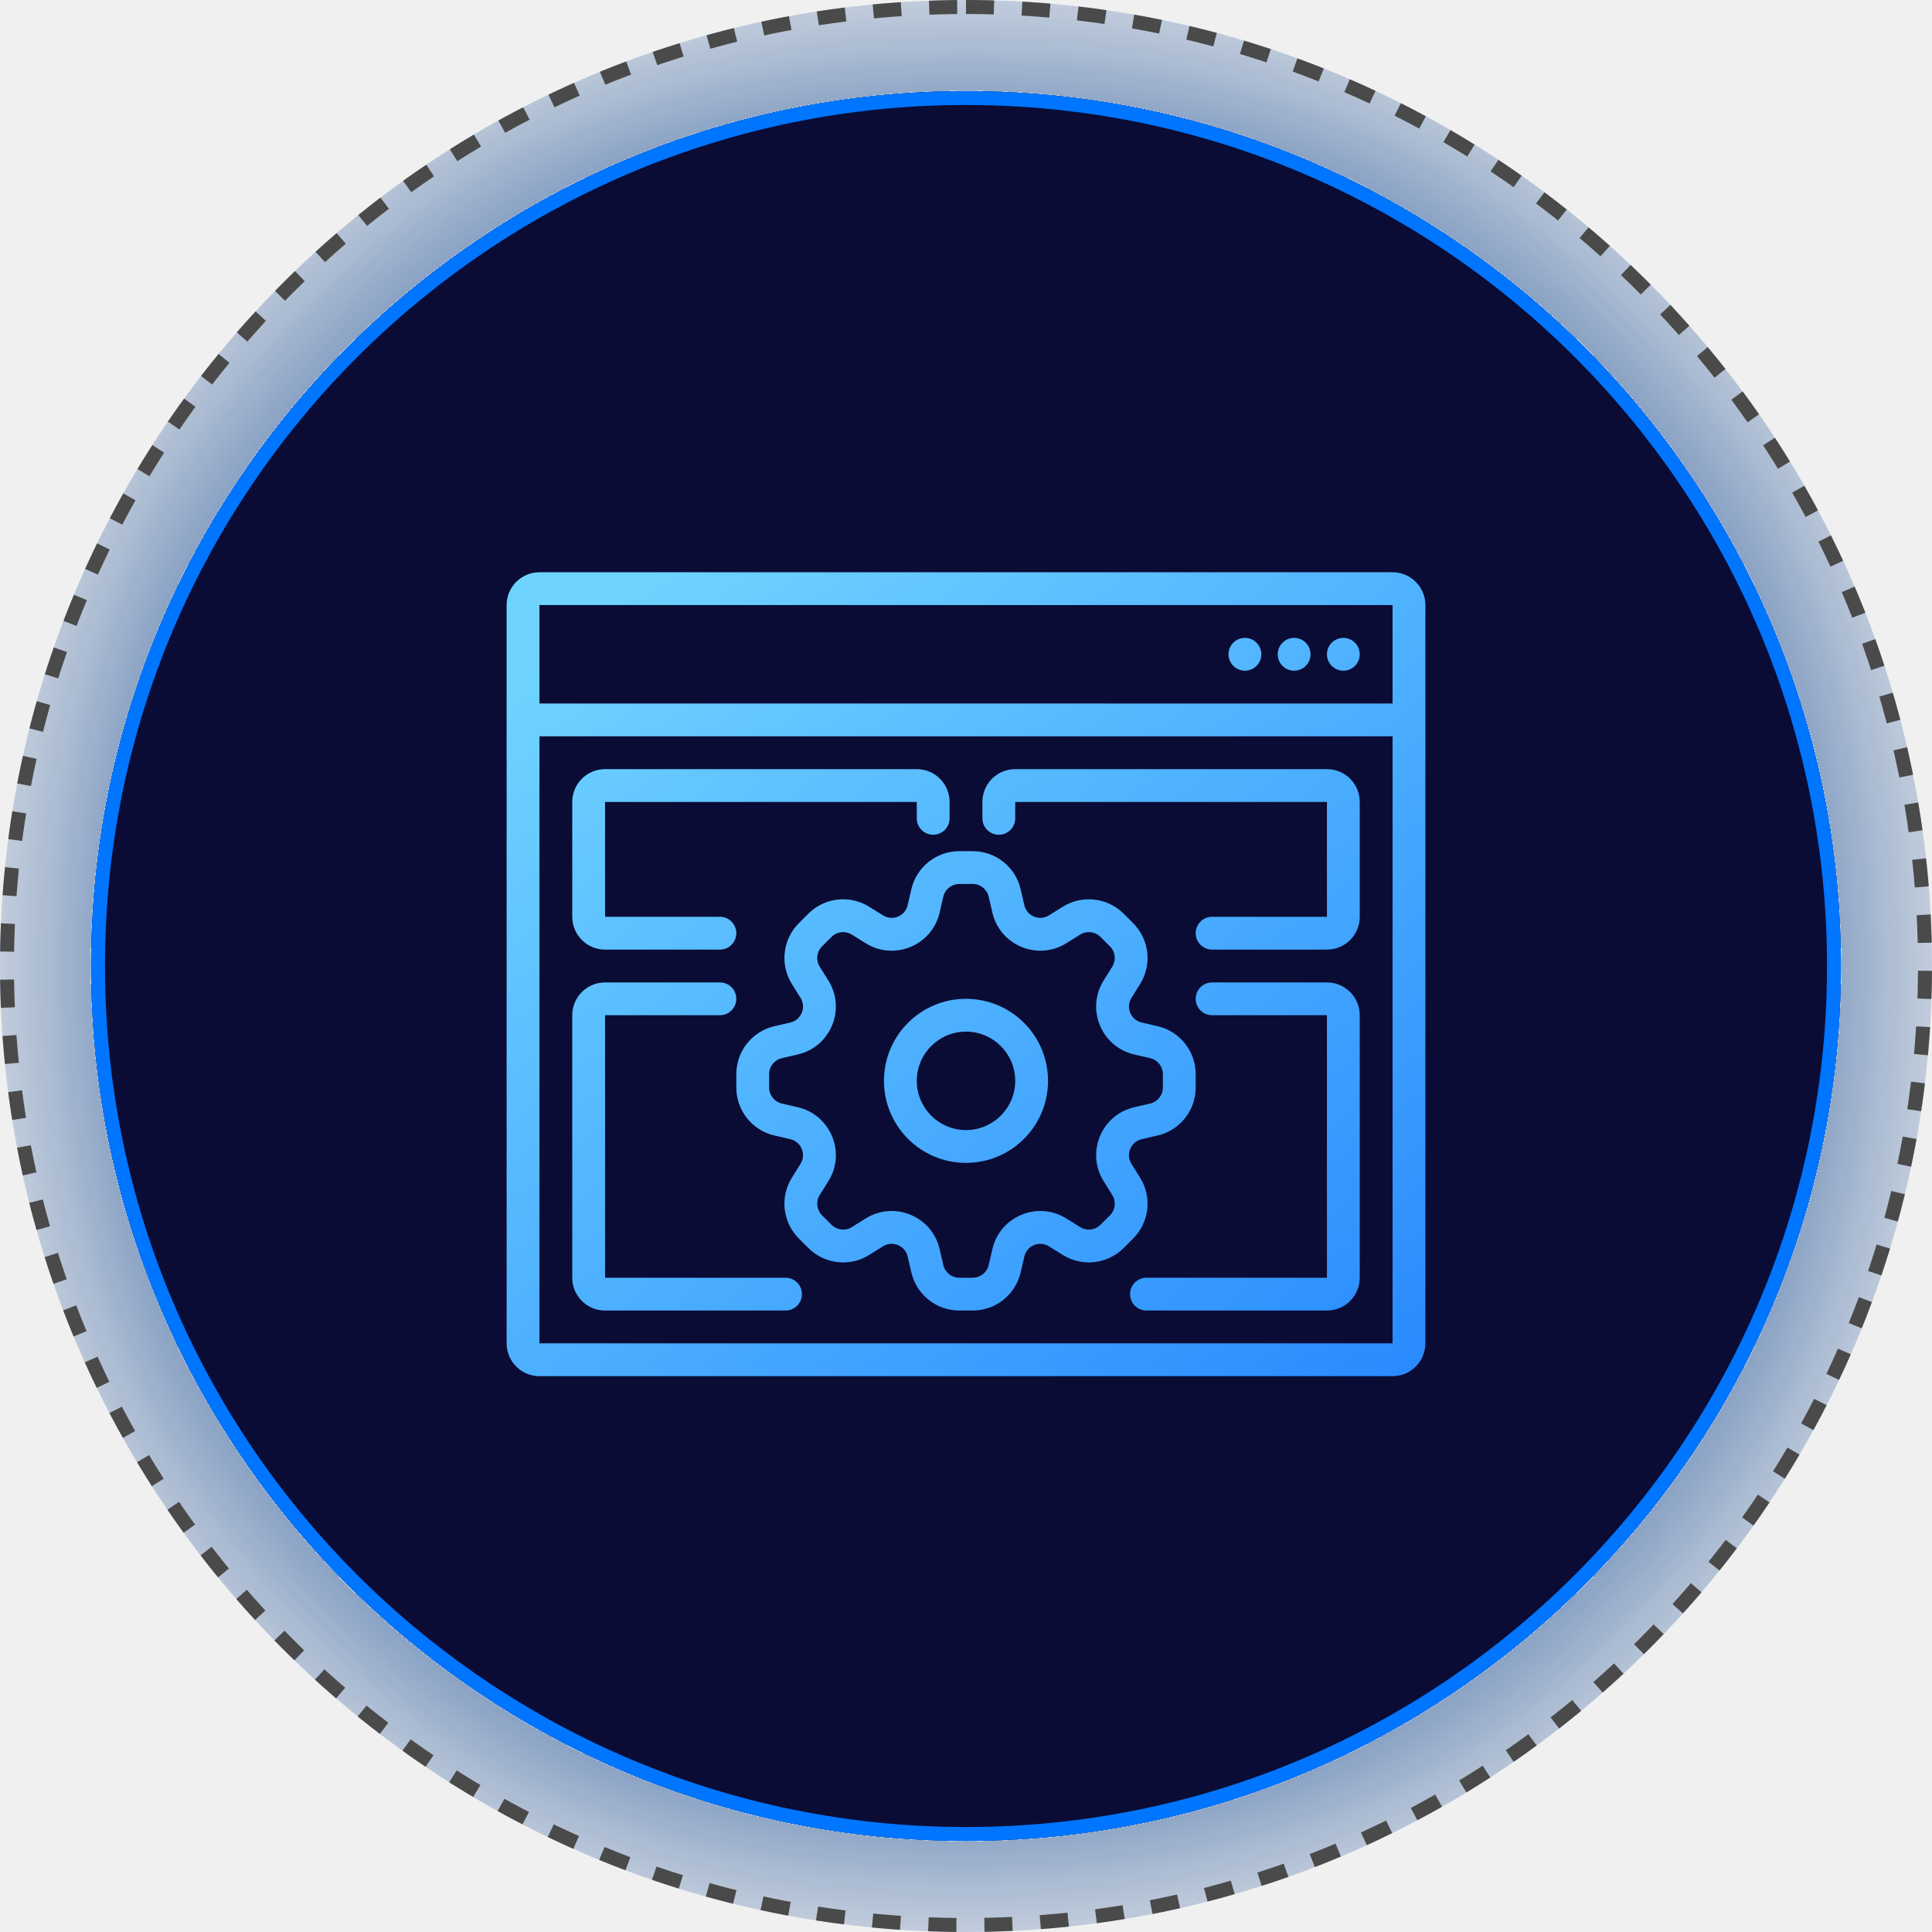
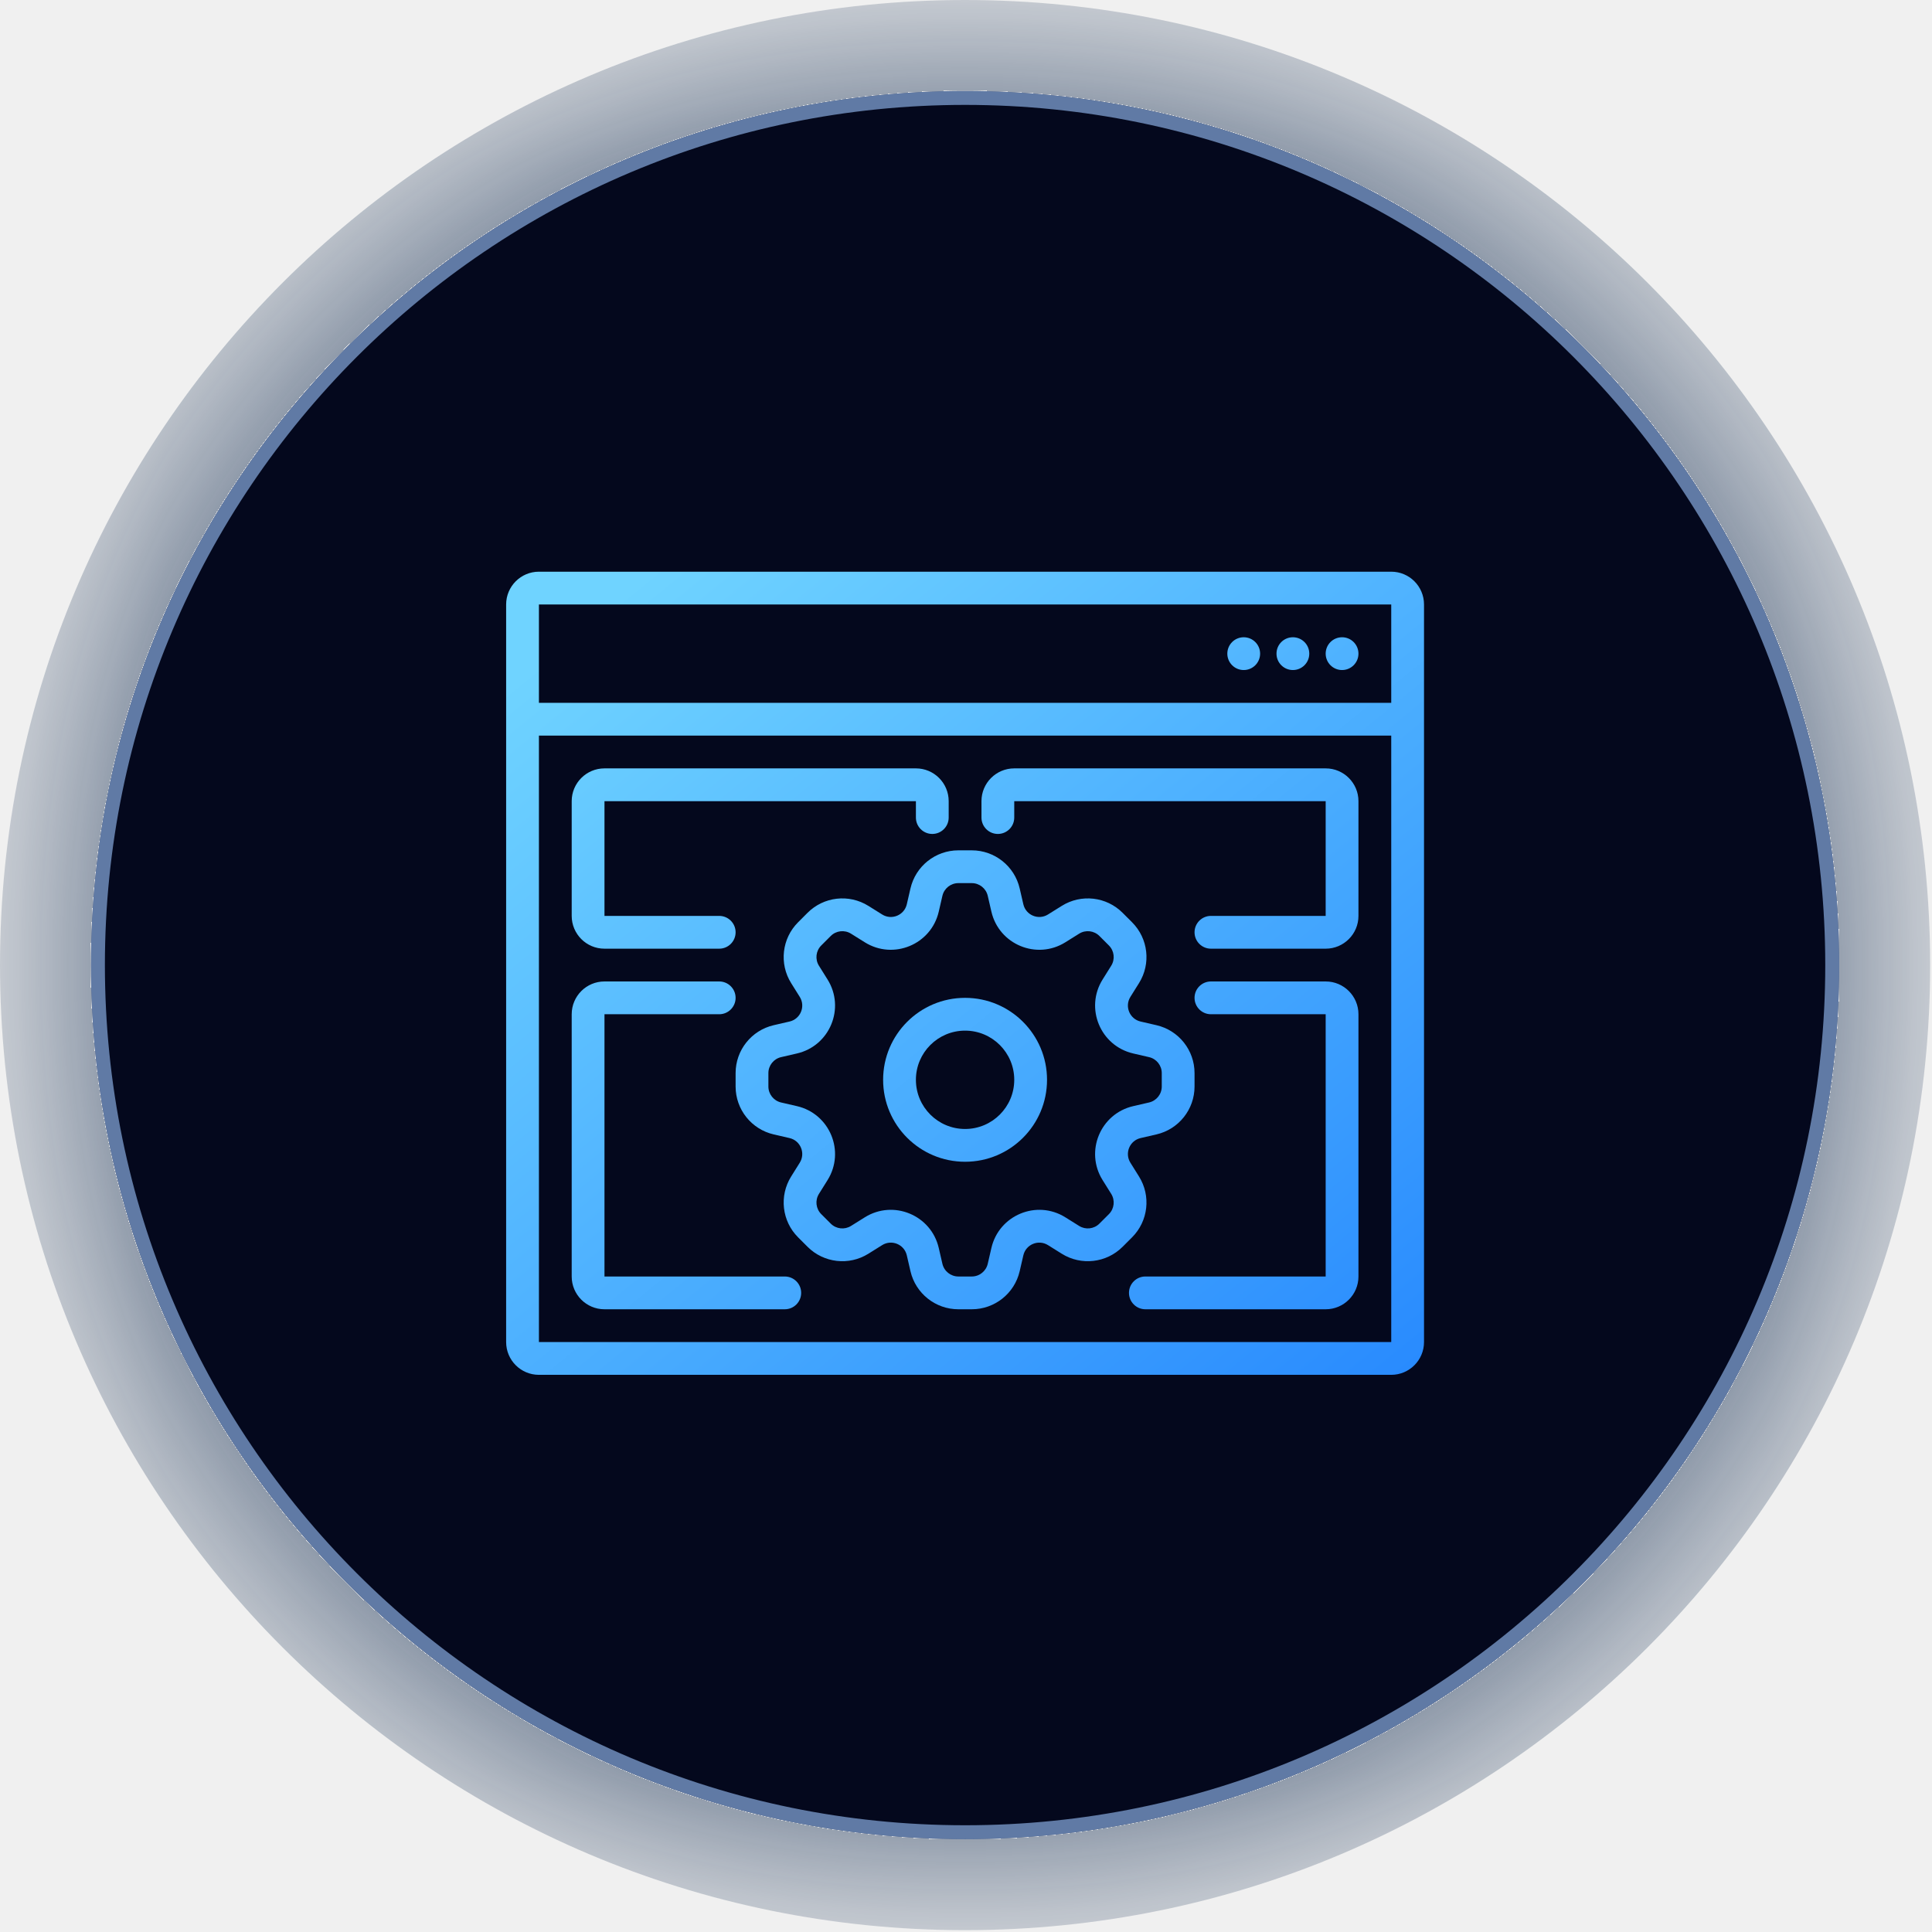
- <svg xmlns="http://www.w3.org/2000/svg" width="497" height="497" viewBox="0 0 497 497" fill="none">
-   <g clip-path="url(#clip0_890_943)">
-     <g filter="url(#filter0_d_890_943)">
-       <rect x="23.41" y="23.41" width="450.181" height="450.181" rx="225.091" fill="#0A0C35" />
-       <rect x="25.211" y="25.211" width="446.58" height="446.58" rx="223.29" stroke="#0075FF" stroke-width="3.601" />
-       <path d="M320.248 172.534C322.579 172.534 324.469 170.644 324.469 168.313C324.469 165.982 322.579 164.093 320.248 164.093C317.917 164.093 316.028 165.982 316.028 168.313C316.028 170.644 317.917 172.534 320.248 172.534Z" fill="url(#paint0_linear_890_943)" />
-       <path d="M337.13 168.313C337.13 170.644 335.241 172.534 332.91 172.534C330.579 172.534 328.689 170.644 328.689 168.313C328.689 165.982 330.579 164.093 332.91 164.093C335.241 164.093 337.13 165.982 337.13 168.313Z" fill="url(#paint1_linear_890_943)" />
-       <path d="M345.571 172.534C347.902 172.534 349.791 170.644 349.791 168.313C349.791 165.982 347.902 164.093 345.571 164.093C343.24 164.093 341.351 165.982 341.351 168.313C341.351 170.644 343.24 172.534 345.571 172.534Z" fill="url(#paint2_linear_890_943)" />
-       <path fill-rule="evenodd" clip-rule="evenodd" d="M269.603 278.045C269.603 289.699 260.155 299.147 248.501 299.147C236.846 299.147 227.398 289.699 227.398 278.045C227.398 266.39 236.846 256.943 248.501 256.943C260.155 256.943 269.603 266.39 269.603 278.045ZM261.162 278.045C261.162 285.037 255.493 290.706 248.501 290.706C241.508 290.706 235.839 285.037 235.839 278.045C235.839 271.052 241.508 265.383 248.501 265.383C255.493 265.383 261.162 271.052 261.162 278.045Z" fill="url(#paint3_linear_890_943)" />
-       <path fill-rule="evenodd" clip-rule="evenodd" d="M234.438 228.773C235.763 223.028 240.879 218.959 246.775 218.959H250.227C256.123 218.959 261.238 223.028 262.564 228.773L263.504 232.845C264.155 235.669 267.395 237.011 269.853 235.475L273.397 233.26C278.397 230.135 284.892 230.875 289.06 235.044L291.502 237.485C295.67 241.654 296.41 248.148 293.285 253.148L291.07 256.693C289.534 259.151 290.876 262.39 293.7 263.042L297.773 263.982C303.517 265.307 307.587 270.423 307.587 276.319V279.771C307.587 285.667 303.517 290.782 297.773 292.108L293.7 293.048C290.876 293.7 289.534 296.939 291.07 299.397L293.285 302.941C296.41 307.94 295.67 314.435 291.501 318.604L289.06 321.045C284.891 325.214 278.397 325.954 273.397 322.829L269.853 320.614C267.395 319.078 264.155 320.42 263.504 323.244L262.564 327.317C261.238 333.062 256.123 337.131 250.227 337.131H246.775C240.879 337.131 235.763 333.062 234.438 327.317L233.498 323.244C232.846 320.42 229.606 319.078 227.148 320.614L223.604 322.829C218.605 325.954 212.11 325.214 207.941 321.045L205.5 318.604C201.331 314.435 200.591 307.94 203.716 302.941L205.931 299.397C207.467 296.939 206.125 293.7 203.301 293.048L199.229 292.108C193.484 290.782 189.414 285.667 189.414 279.771V276.319C189.414 270.423 193.484 265.307 199.229 263.982L203.301 263.042C206.126 262.39 207.468 259.151 205.931 256.693L203.716 253.148C200.591 248.148 201.331 241.654 205.5 237.485L207.941 235.044C212.11 230.875 218.605 230.135 223.604 233.26L227.149 235.475C229.607 237.011 232.846 235.669 233.498 232.845L234.438 228.773ZM246.775 227.399C244.809 227.399 243.104 228.756 242.662 230.671L241.723 234.743C239.767 243.216 230.049 247.241 222.675 242.633L219.131 240.418C217.464 239.376 215.299 239.623 213.909 241.012L211.468 243.453C210.079 244.843 209.832 247.008 210.874 248.674L213.089 252.219C217.698 259.593 213.672 269.311 205.199 271.267L201.127 272.206C199.212 272.648 197.855 274.353 197.855 276.319V279.771C197.855 281.736 199.212 283.441 201.127 283.883L205.199 284.823C213.672 286.778 217.697 296.497 213.089 303.871L210.874 307.414C209.832 309.081 210.079 311.246 211.469 312.636L213.91 315.077C215.299 316.466 217.464 316.713 219.131 315.671L222.675 313.456C230.049 308.847 239.767 312.873 241.722 321.346L242.662 325.419C243.104 327.334 244.809 328.69 246.775 328.69H250.227C252.192 328.69 253.897 327.334 254.339 325.419L255.279 321.346C257.234 312.873 266.953 308.847 274.327 313.456L277.871 315.671C279.537 316.713 281.702 316.466 283.092 315.077L285.533 312.636C286.922 311.246 287.169 309.081 286.127 307.414L283.913 303.871C279.304 296.497 283.329 286.778 291.802 284.823L295.875 283.883C297.79 283.441 299.146 281.736 299.146 279.771V276.319C299.146 274.353 297.79 272.648 295.875 272.206L291.802 271.267C283.329 269.311 279.303 259.593 283.912 252.219L286.128 248.674C287.169 247.008 286.923 244.843 285.533 243.453L283.092 241.012C281.702 239.623 279.537 239.376 277.871 240.418L274.326 242.633C266.952 247.241 257.234 243.216 255.279 234.743L254.339 230.671C253.897 228.756 252.192 227.399 250.227 227.399H246.775Z" fill="url(#paint4_linear_890_943)" />
-       <path d="M252.721 206.297C252.721 201.635 256.5 197.856 261.162 197.856H341.351C346.012 197.856 349.791 201.635 349.791 206.297V235.84C349.791 240.502 346.012 244.281 341.351 244.281H311.807C309.477 244.281 307.587 242.392 307.587 240.061C307.587 237.73 309.477 235.84 311.807 235.84H341.351V206.297H261.162V210.518C261.162 212.849 259.272 214.738 256.942 214.738C254.611 214.738 252.721 212.849 252.721 210.518V206.297Z" fill="url(#paint5_linear_890_943)" />
-       <path d="M235.839 197.856C240.501 197.856 244.28 201.635 244.28 206.297V210.518C244.28 212.849 242.391 214.738 240.06 214.738C237.729 214.738 235.839 212.849 235.839 210.518V206.297H155.651V235.84H185.194C187.525 235.84 189.414 237.73 189.414 240.061C189.414 242.392 187.525 244.281 185.194 244.281H155.651C150.989 244.281 147.21 240.502 147.21 235.84V206.297C147.21 201.635 150.989 197.856 155.651 197.856H235.839Z" fill="url(#paint6_linear_890_943)" />
-       <path d="M307.587 256.943C307.587 254.612 309.477 252.722 311.807 252.722H341.351C346.012 252.722 349.791 256.501 349.791 261.163V328.69C349.791 333.352 346.012 337.131 341.351 337.131H294.926C292.595 337.131 290.705 335.242 290.705 332.911C290.705 330.58 292.595 328.69 294.926 328.69H341.351V261.163H311.807C309.477 261.163 307.587 259.273 307.587 256.943Z" fill="url(#paint7_linear_890_943)" />
-       <path d="M185.194 252.722C187.525 252.722 189.414 254.612 189.414 256.943C189.414 259.273 187.525 261.163 185.194 261.163H155.651V328.69H202.076C204.407 328.69 206.296 330.58 206.296 332.911C206.296 335.242 204.407 337.131 202.076 337.131H155.651C150.989 337.131 147.21 333.352 147.21 328.69V261.163C147.21 256.501 150.989 252.722 155.651 252.722H185.194Z" fill="url(#paint8_linear_890_943)" />
-       <path fill-rule="evenodd" clip-rule="evenodd" d="M130.328 155.652V345.572C130.328 350.234 134.107 354.013 138.769 354.013H358.232C362.894 354.013 366.673 350.234 366.673 345.572V155.652C366.673 150.99 362.894 147.211 358.232 147.211H138.769C134.107 147.211 130.328 150.99 130.328 155.652ZM358.232 155.652H138.769V180.975H358.232V155.652ZM358.232 189.415H138.769V345.572H358.232V189.415Z" fill="url(#paint9_linear_890_943)" />
+ <svg xmlns="http://www.w3.org/2000/svg" width="477" height="477" viewBox="0 0 477 477" fill="none">
+   <g clip-path="url(#clip0_1517_2696)">
+     <g filter="url(#filter0_d_1517_2696)">
+       <rect x="22.445" y="22.445" width="431.654" height="431.654" rx="215.827" fill="#04081D" />
+       <rect x="24.172" y="24.172" width="428.2" height="428.2" rx="214.1" stroke="#9DC6FF" stroke-opacity="0.6" stroke-width="3.453" />
+       <path d="M307.067 165.429C309.302 165.429 311.114 163.617 311.114 161.382C311.114 159.147 309.302 157.335 307.067 157.335C304.832 157.335 303.02 159.147 303.02 161.382C303.02 163.617 304.832 165.429 307.067 165.429Z" fill="url(#paint0_linear_1517_2696)" />
+       <path d="M323.254 161.382C323.254 163.617 321.442 165.429 319.207 165.429C316.972 165.429 315.16 163.617 315.16 161.382C315.16 159.147 316.972 157.335 319.207 157.335C321.442 157.335 323.254 159.147 323.254 161.382Z" fill="url(#paint1_linear_1517_2696)" />
+       <path d="M331.347 165.429C333.582 165.429 335.394 163.617 335.394 161.382C335.394 159.147 333.582 157.335 331.347 157.335C329.112 157.335 327.301 159.147 327.301 161.382C327.301 163.617 329.112 165.429 331.347 165.429Z" fill="url(#paint2_linear_1517_2696)" />
+       <path fill-rule="evenodd" clip-rule="evenodd" d="M258.506 266.598C258.506 277.773 249.447 286.832 238.272 286.832C227.097 286.832 218.038 277.773 218.038 266.598C218.038 255.423 227.097 246.364 238.272 246.364C249.447 246.364 258.506 255.423 258.506 266.598ZM250.412 266.598C250.412 273.303 244.977 278.738 238.272 278.738C231.567 278.738 226.132 273.303 226.132 266.598C226.132 259.893 231.567 254.458 238.272 254.458C244.977 254.458 250.412 259.893 250.412 266.598Z" fill="url(#paint3_linear_1517_2696)" />
+       <path fill-rule="evenodd" clip-rule="evenodd" d="M224.788 219.354C226.059 213.845 230.964 209.943 236.617 209.943H239.927C245.58 209.943 250.485 213.845 251.756 219.354L252.657 223.258C253.282 225.966 256.388 227.253 258.745 225.78L262.144 223.656C266.938 220.66 273.165 221.369 277.163 225.366L279.503 227.707C283.5 231.704 284.21 237.932 281.214 242.726L279.089 246.124C277.616 248.481 278.903 251.587 281.611 252.212L285.516 253.113C291.025 254.385 294.926 259.29 294.926 264.943V268.253C294.926 273.906 291.024 278.811 285.516 280.082L281.611 280.983C278.903 281.608 277.617 284.714 279.09 287.071L281.213 290.469C284.21 295.263 283.5 301.49 279.503 305.488L277.162 307.828C273.165 311.826 266.938 312.535 262.144 309.539L258.745 307.415C256.389 305.942 253.282 307.229 252.658 309.937L251.756 313.842C250.485 319.35 245.58 323.252 239.927 323.252H236.617C230.964 323.252 226.059 319.35 224.788 313.842L223.886 309.937C223.261 307.229 220.155 305.942 217.798 307.415L214.4 309.539C209.606 312.535 203.379 311.826 199.382 307.828L197.041 305.488C193.044 301.49 192.334 295.263 195.33 290.469L197.454 287.071C198.927 284.714 197.641 281.608 194.933 280.983L191.028 280.082C185.519 278.811 181.617 273.906 181.617 268.253V264.943C181.617 259.29 185.519 254.385 191.028 253.113L194.933 252.212C197.641 251.587 198.928 248.481 197.455 246.124L195.33 242.726C192.334 237.932 193.043 231.704 197.041 227.707L199.381 225.366C203.379 221.369 209.606 220.66 214.4 223.656L217.799 225.78C220.155 227.253 223.262 225.966 223.887 223.258L224.788 219.354ZM236.617 218.037C234.733 218.037 233.098 219.337 232.674 221.174L231.773 225.078C229.898 233.202 220.58 237.062 213.509 232.643L210.111 230.519C208.513 229.52 206.437 229.757 205.104 231.089L202.764 233.43C201.431 234.762 201.195 236.838 202.194 238.436L204.318 241.835C208.737 248.905 204.877 258.224 196.753 260.098L192.848 261C191.012 261.423 189.711 263.058 189.711 264.943V268.253C189.711 270.137 191.012 271.772 192.848 272.196L196.752 273.097C204.877 274.972 208.737 284.29 204.317 291.361L202.194 294.759C201.195 296.357 201.431 298.432 202.764 299.765L205.104 302.105C206.437 303.438 208.513 303.674 210.111 302.676L213.509 300.552C220.579 296.133 229.898 299.992 231.773 308.117L232.674 312.022C233.098 313.858 234.733 315.159 236.617 315.159H239.927C241.811 315.159 243.446 313.858 243.87 312.022L244.771 308.117C246.646 299.992 255.965 296.133 263.035 300.552L266.433 302.676C268.031 303.674 270.107 303.438 271.439 302.105L273.78 299.765C275.112 298.432 275.349 296.357 274.35 294.759L272.226 291.361C267.807 284.29 271.667 274.972 279.792 273.097L283.696 272.196C285.532 271.772 286.833 270.137 286.833 268.253V264.943C286.833 263.058 285.532 261.423 283.696 261L279.791 260.098C271.667 258.224 267.807 248.905 272.226 241.835L274.35 238.436C275.349 236.838 275.113 234.762 273.78 233.43L271.44 231.089C270.107 229.757 268.031 229.52 266.433 230.519L263.035 232.643C255.964 237.062 246.646 233.202 244.771 225.078L243.87 221.174C243.446 219.337 241.811 218.037 239.927 218.037H236.617Z" fill="url(#paint4_linear_1517_2696)" />
+       <path d="M242.319 197.803C242.319 193.333 245.942 189.709 250.412 189.709H327.301C331.77 189.709 335.394 193.333 335.394 197.803V226.13C335.394 230.6 331.77 234.224 327.301 234.224H298.973C296.738 234.224 294.926 232.412 294.926 230.177C294.926 227.942 296.738 226.13 298.973 226.13H327.301V197.803H250.412V201.85C250.412 204.085 248.6 205.896 246.365 205.896C244.131 205.896 242.319 204.085 242.319 201.85V197.803Z" fill="url(#paint5_linear_1517_2696)" />
+       <path d="M226.132 189.709C230.602 189.709 234.225 193.333 234.225 197.803V201.85C234.225 204.085 232.413 205.896 230.178 205.896C227.943 205.896 226.132 204.085 226.132 201.85V197.803H149.243V226.13H177.571C179.806 226.13 181.617 227.942 181.617 230.177C181.617 232.412 179.806 234.224 177.571 234.224H149.243C144.773 234.224 141.15 230.6 141.15 226.13V197.803C141.15 193.333 144.773 189.709 149.243 189.709H226.132Z" fill="url(#paint6_linear_1517_2696)" />
+       <path d="M294.926 246.364C294.926 244.129 296.738 242.317 298.973 242.317H327.301C331.77 242.317 335.394 245.941 335.394 250.411V315.159C335.394 319.629 331.77 323.252 327.301 323.252H282.786C280.551 323.252 278.739 321.441 278.739 319.206C278.739 316.971 280.551 315.159 282.786 315.159H327.301V250.411H298.973C296.738 250.411 294.926 248.599 294.926 246.364Z" fill="url(#paint7_linear_1517_2696)" />
+       <path d="M177.571 242.317C179.806 242.317 181.617 244.129 181.617 246.364C181.617 248.599 179.806 250.411 177.571 250.411H149.243V315.159H193.758C195.993 315.159 197.804 316.971 197.804 319.206C197.804 321.441 195.993 323.252 193.758 323.252H149.243C144.773 323.252 141.15 319.629 141.15 315.159V250.411C141.15 245.941 144.773 242.317 149.243 242.317H177.571Z" fill="url(#paint8_linear_1517_2696)" />
+       <path fill-rule="evenodd" clip-rule="evenodd" d="M124.963 149.242V331.346C124.963 335.816 128.586 339.439 133.056 339.439H343.488C347.957 339.439 351.581 335.816 351.581 331.346V149.242C351.581 144.772 347.957 141.148 343.488 141.148H133.056C128.586 141.148 124.963 144.772 124.963 149.242ZM343.488 149.242H133.056V173.522H343.488V149.242ZM343.488 181.616H133.056V331.346H343.488V181.616Z" fill="url(#paint9_linear_1517_2696)" />
    </g>
  </g>
-   <rect x="1.801" y="1.801" width="493.399" height="493.399" rx="246.699" stroke="#4A4A4A" stroke-width="3.601" stroke-dasharray="7.2 7.2" />
  <defs>
-     <filter id="filter0_d_890_943" x="-66.626" y="-66.626" width="630.254" height="630.254" filterUnits="userSpaceOnUse" color-interpolation-filters="sRGB">
+     <filter id="filter0_d_1517_2696" x="-63.885" y="-63.885" width="604.316" height="604.316" filterUnits="userSpaceOnUse" color-interpolation-filters="sRGB">
      <feFlood flood-opacity="0" result="BackgroundImageFix" />
      <feColorMatrix in="SourceAlpha" type="matrix" values="0 0 0 0 0 0 0 0 0 0 0 0 0 0 0 0 0 0 127 0" result="hardAlpha" />
      <feOffset />
-       <feGaussianBlur stdDeviation="45.018" />
+       <feGaussianBlur stdDeviation="43.165" />
      <feComposite in2="hardAlpha" operator="out" />
-       <feColorMatrix type="matrix" values="0 0 0 0 0.069 0 0 0 0 0.276 0 0 0 0 0.565 0 0 0 1 0" />
-       <feBlend mode="normal" in2="BackgroundImageFix" result="effect1_dropShadow_890_943" />
-       <feBlend mode="normal" in="SourceGraphic" in2="effect1_dropShadow_890_943" result="shape" />
+       <feColorMatrix type="matrix" values="0 0 0 0 0.122 0 0 0 0 0.216 0 0 0 0 0.349 0 0 0 1 0" />
+       <feBlend mode="normal" in2="BackgroundImageFix" result="effect1_dropShadow_1517_2696" />
+       <feBlend mode="normal" in="SourceGraphic" in2="effect1_dropShadow_1517_2696" result="shape" />
    </filter>
-     <linearGradient id="paint0_linear_890_943" x1="156.486" y1="155.814" x2="337.466" y2="378.671" gradientUnits="userSpaceOnUse">
+     <linearGradient id="paint0_linear_1517_2696" x1="150.044" y1="149.398" x2="323.576" y2="363.083" gradientUnits="userSpaceOnUse">
      <stop stop-color="#6FD3FF" />
      <stop offset="1" stop-color="#288AFE" />
    </linearGradient>
-     <linearGradient id="paint1_linear_890_943" x1="156.486" y1="155.814" x2="337.466" y2="378.671" gradientUnits="userSpaceOnUse">
+     <linearGradient id="paint1_linear_1517_2696" x1="150.044" y1="149.398" x2="323.576" y2="363.083" gradientUnits="userSpaceOnUse">
      <stop stop-color="#6FD3FF" />
      <stop offset="1" stop-color="#288AFE" />
    </linearGradient>
-     <linearGradient id="paint2_linear_890_943" x1="156.486" y1="155.814" x2="337.466" y2="378.671" gradientUnits="userSpaceOnUse">
+     <linearGradient id="paint2_linear_1517_2696" x1="150.044" y1="149.398" x2="323.576" y2="363.083" gradientUnits="userSpaceOnUse">
      <stop stop-color="#6FD3FF" />
      <stop offset="1" stop-color="#288AFE" />
    </linearGradient>
-     <linearGradient id="paint3_linear_890_943" x1="156.486" y1="155.814" x2="337.466" y2="378.671" gradientUnits="userSpaceOnUse">
+     <linearGradient id="paint3_linear_1517_2696" x1="150.044" y1="149.398" x2="323.576" y2="363.083" gradientUnits="userSpaceOnUse">
      <stop stop-color="#6FD3FF" />
      <stop offset="1" stop-color="#288AFE" />
    </linearGradient>
-     <linearGradient id="paint4_linear_890_943" x1="156.486" y1="155.814" x2="337.466" y2="378.671" gradientUnits="userSpaceOnUse">
+     <linearGradient id="paint4_linear_1517_2696" x1="150.044" y1="149.398" x2="323.576" y2="363.083" gradientUnits="userSpaceOnUse">
      <stop stop-color="#6FD3FF" />
      <stop offset="1" stop-color="#288AFE" />
    </linearGradient>
-     <linearGradient id="paint5_linear_890_943" x1="156.486" y1="155.814" x2="337.466" y2="378.671" gradientUnits="userSpaceOnUse">
+     <linearGradient id="paint5_linear_1517_2696" x1="150.044" y1="149.398" x2="323.576" y2="363.083" gradientUnits="userSpaceOnUse">
      <stop stop-color="#6FD3FF" />
      <stop offset="1" stop-color="#288AFE" />
    </linearGradient>
-     <linearGradient id="paint6_linear_890_943" x1="156.486" y1="155.814" x2="337.466" y2="378.671" gradientUnits="userSpaceOnUse">
+     <linearGradient id="paint6_linear_1517_2696" x1="150.044" y1="149.398" x2="323.576" y2="363.083" gradientUnits="userSpaceOnUse">
      <stop stop-color="#6FD3FF" />
      <stop offset="1" stop-color="#288AFE" />
    </linearGradient>
-     <linearGradient id="paint7_linear_890_943" x1="156.486" y1="155.814" x2="337.466" y2="378.671" gradientUnits="userSpaceOnUse">
+     <linearGradient id="paint7_linear_1517_2696" x1="150.044" y1="149.398" x2="323.576" y2="363.083" gradientUnits="userSpaceOnUse">
      <stop stop-color="#6FD3FF" />
      <stop offset="1" stop-color="#288AFE" />
    </linearGradient>
-     <linearGradient id="paint8_linear_890_943" x1="156.486" y1="155.814" x2="337.466" y2="378.671" gradientUnits="userSpaceOnUse">
+     <linearGradient id="paint8_linear_1517_2696" x1="150.044" y1="149.398" x2="323.576" y2="363.083" gradientUnits="userSpaceOnUse">
      <stop stop-color="#6FD3FF" />
      <stop offset="1" stop-color="#288AFE" />
    </linearGradient>
-     <linearGradient id="paint9_linear_890_943" x1="156.486" y1="155.814" x2="337.466" y2="378.671" gradientUnits="userSpaceOnUse">
+     <linearGradient id="paint9_linear_1517_2696" x1="150.044" y1="149.398" x2="323.576" y2="363.083" gradientUnits="userSpaceOnUse">
      <stop stop-color="#6FD3FF" />
      <stop offset="1" stop-color="#288AFE" />
    </linearGradient>
-     <clipPath id="clip0_890_943">
-       <rect width="497" height="497" rx="248.5" fill="white" />
+     <clipPath id="clip0_1517_2696">
+       <rect width="476.546" height="476.546" rx="238.273" fill="white" />
    </clipPath>
  </defs>
</svg>
